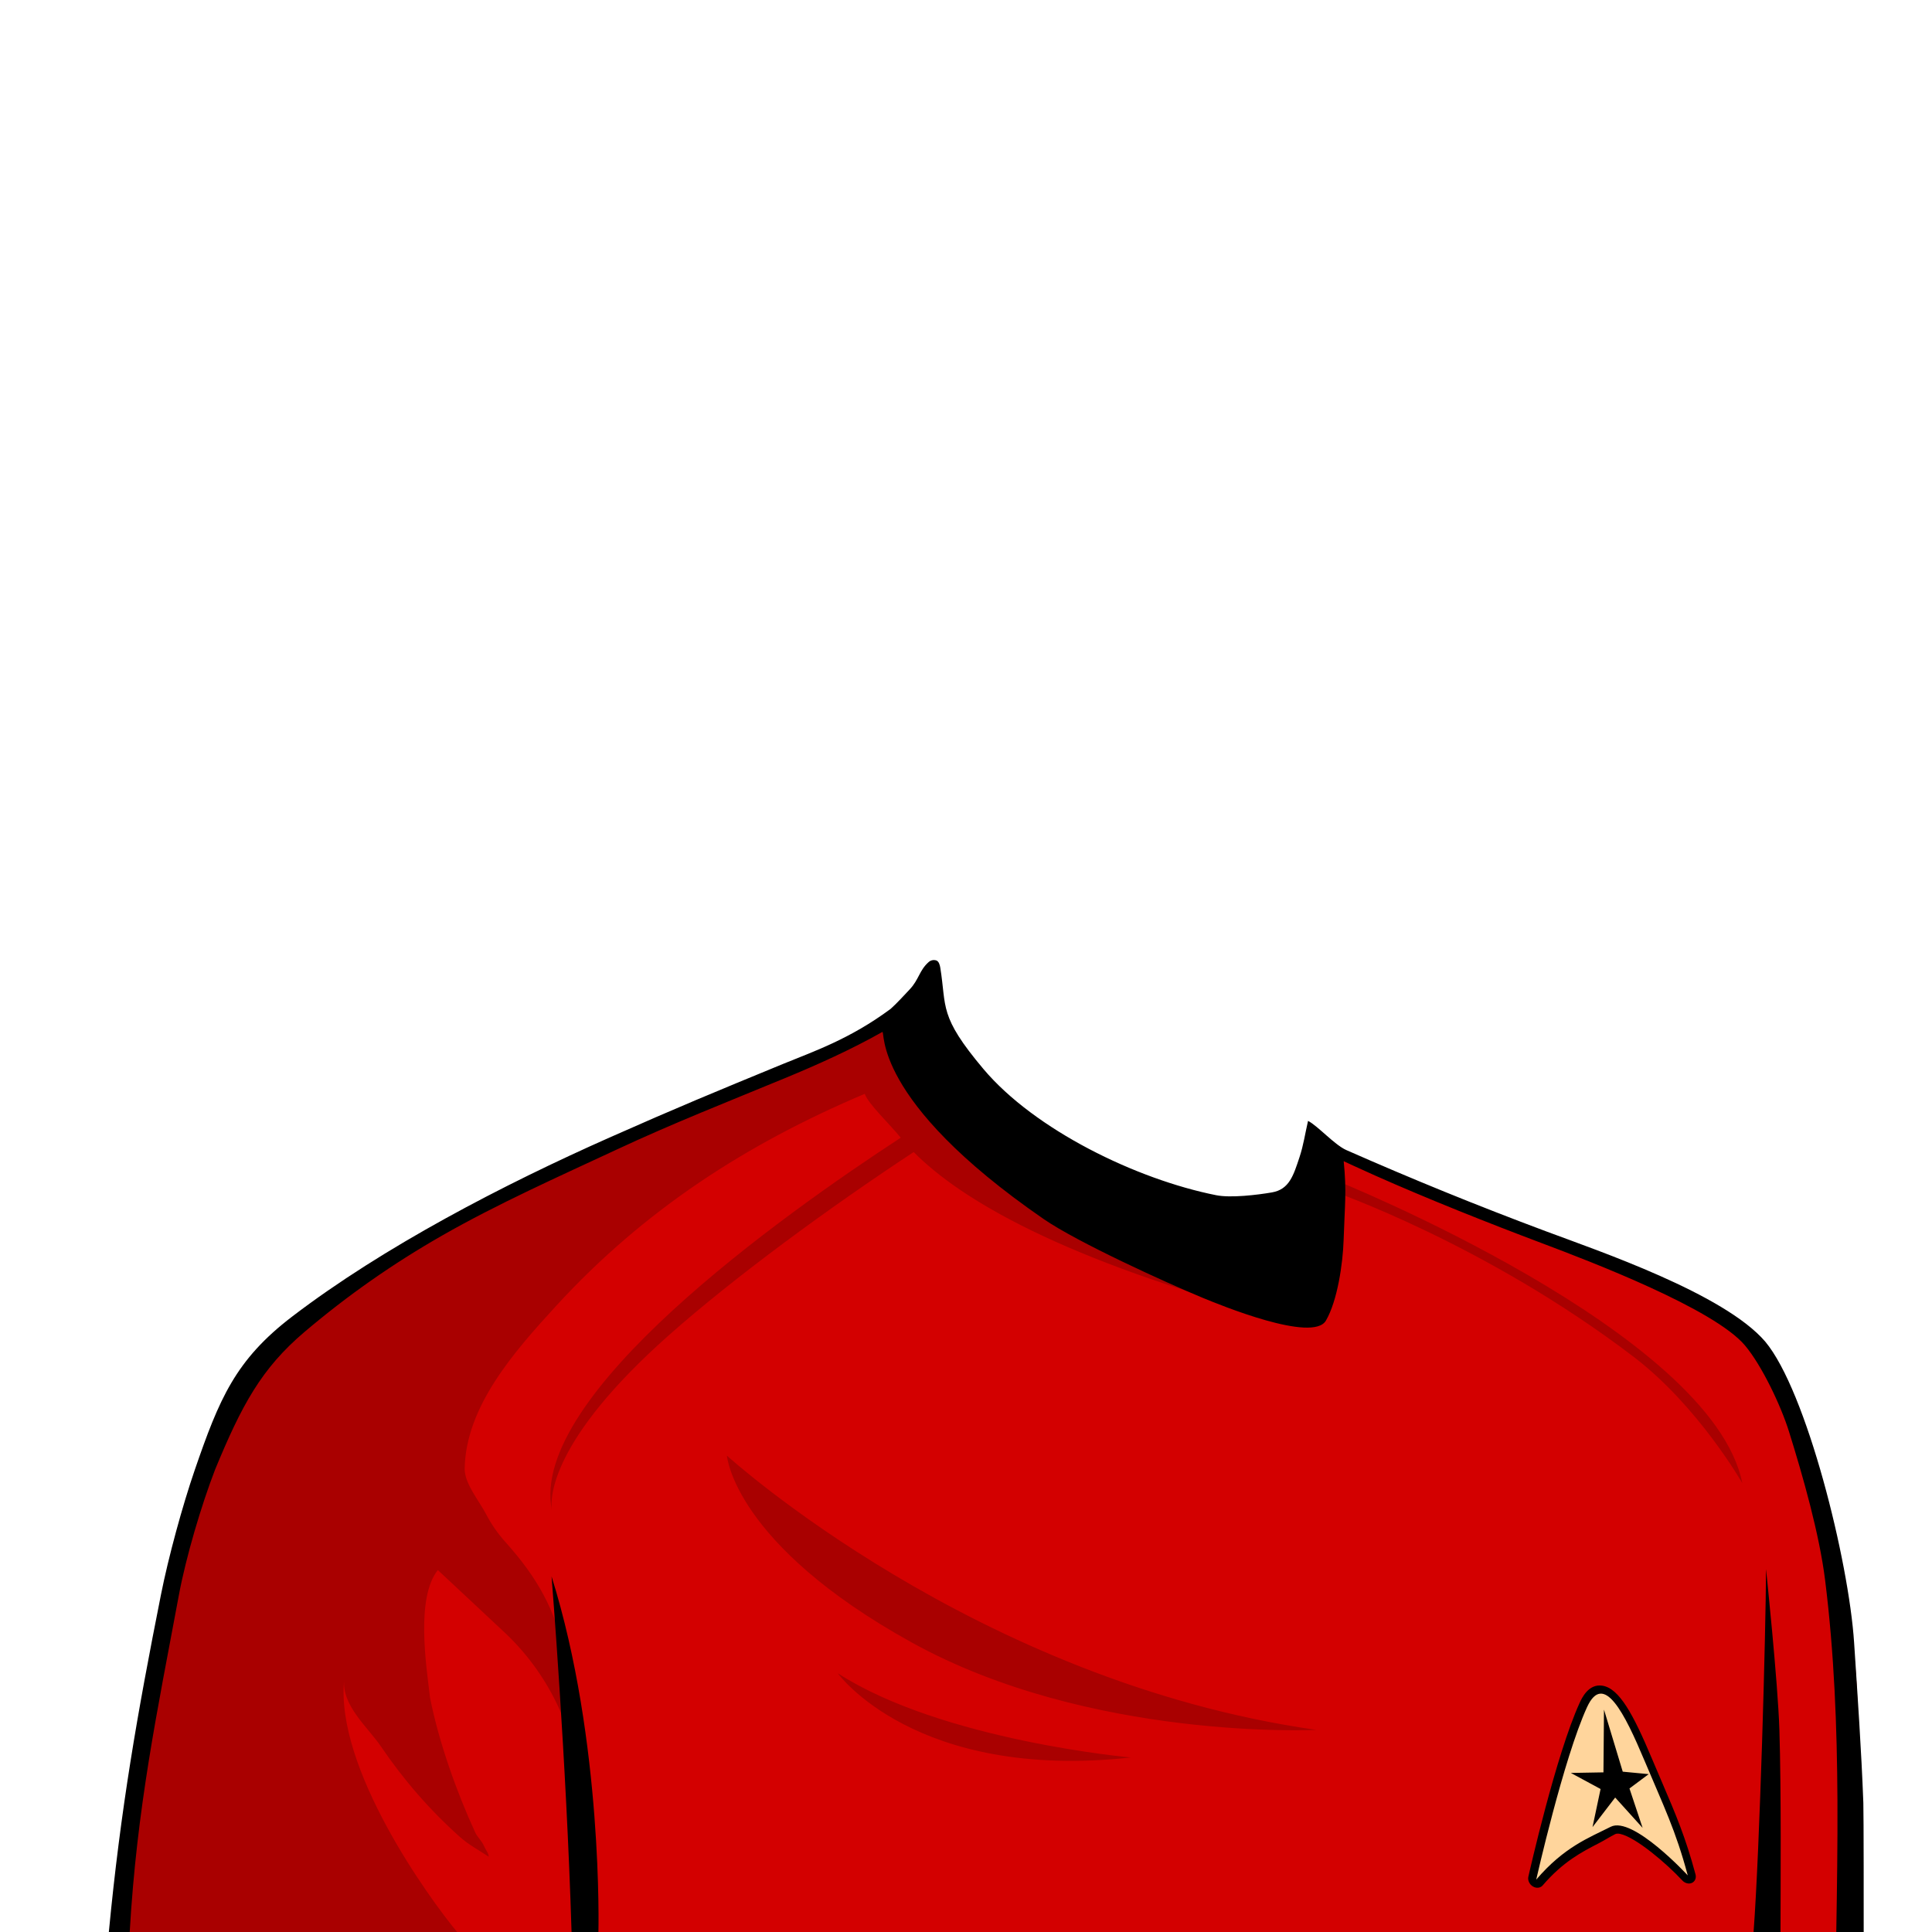
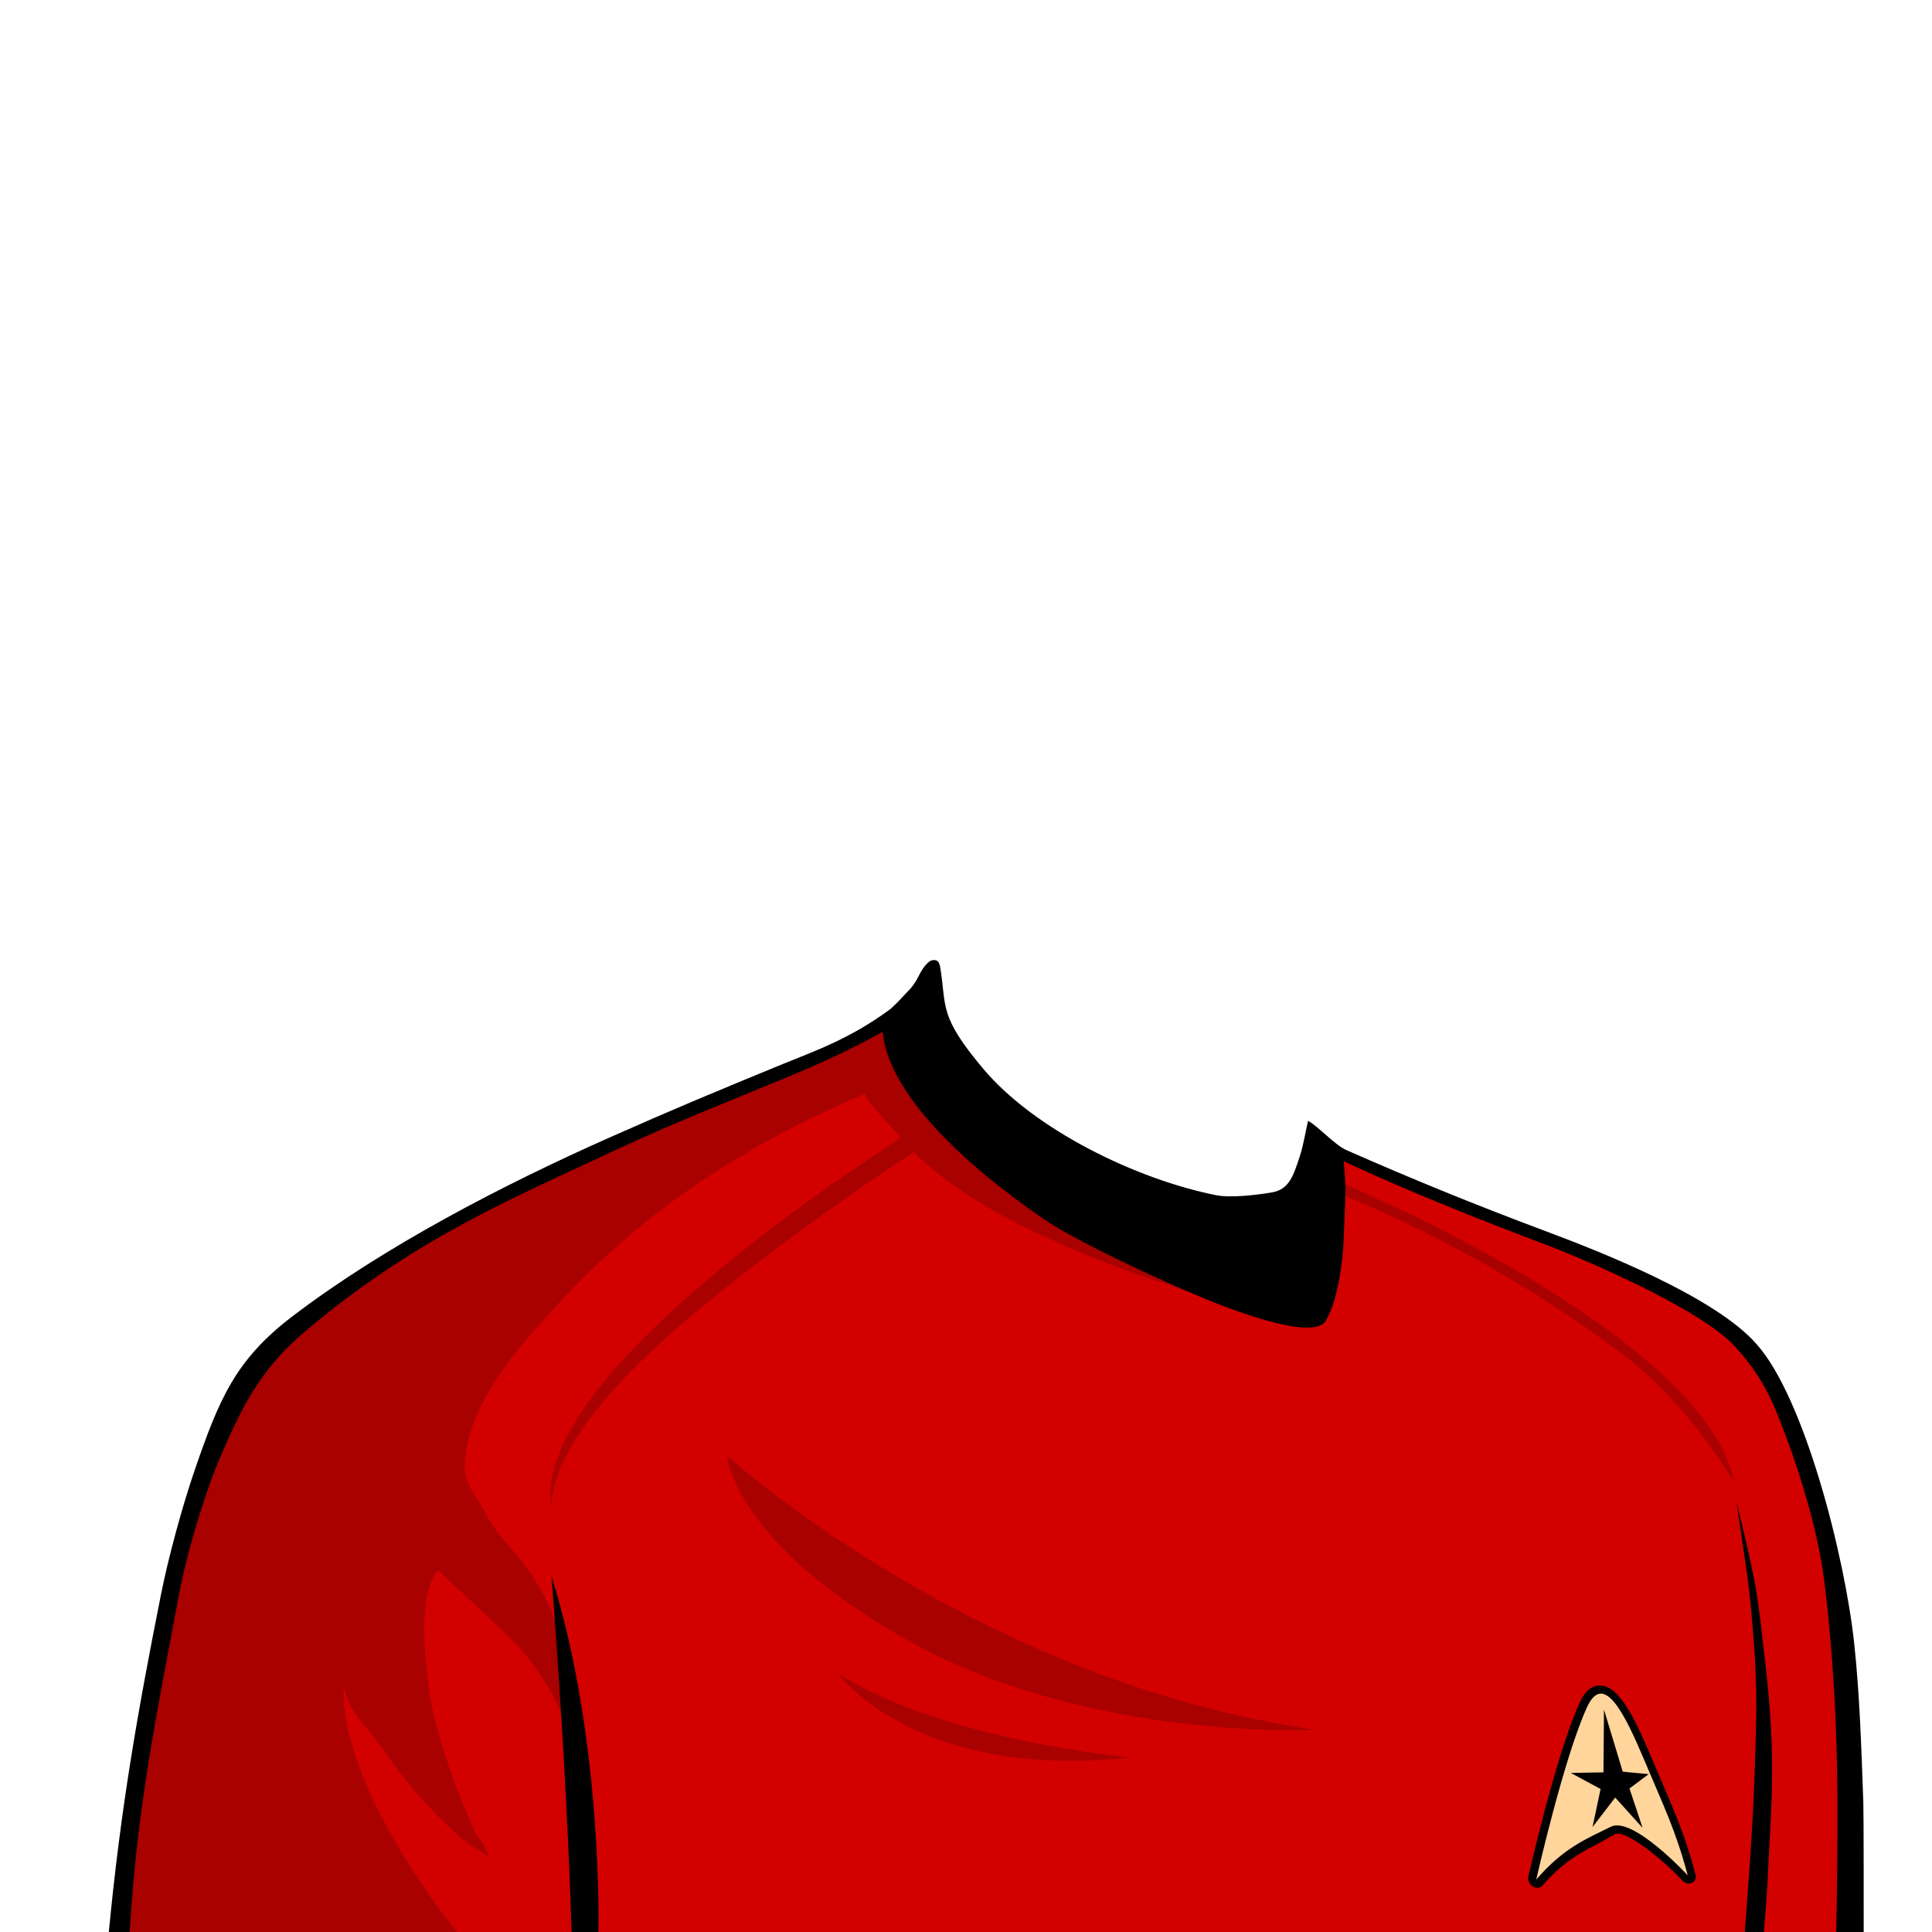
<svg xmlns="http://www.w3.org/2000/svg" version="1.1" id="svg1152" width="400" height="400" viewBox="0 0 400 400" xml:space="preserve">
  <defs id="defs1156" />
-   <g id="layer5" style="display:none">
-     <path d="m 213.633,151.294 -13.549,47.147 c 0,0 -9.099,12.312 -5.117,20.181 3.309,6.541 11.664,13.756 15.768,16.768 9.037,6.637 27.301,15.592 38.175,17.004 l 11.331,-1.564 2.825,-2.824 5.224,-2.259 3.813,-10.875 18.428,-23.087 z" style="fill:#cd976d;fill-opacity:1;fill-rule:nonzero;stroke:none;stroke-width:1.333" id="path2468" />
-     <path d="m 200.083,198.441 c 0,0 -8.332,14.431 -4.035,22.587 1.244,2.359 7.896,7.777 9.011,9.009 1.995,2.205 15.875,-2.315 23.512,-1.913 11.391,0.597 25.193,0.157 29.891,1.567 6.339,1.901 13.099,2.665 15.471,2.891 l 16.597,-20.793 -76.897,-60.493 z" style="opacity:0.2;fill:#000000;fill-opacity:1;fill-rule:nonzero;stroke:none;stroke-width:1.333" id="path2478" />
-     <path d="m 211.645,149.528 c -1.011,4.997 -6.2,23.825 -7.369,28.788 -0.956,4.064 -1.957,8.119 -3.072,12.143 -0.516,1.859 -1.075,3.703 -1.633,5.549 -0.187,0.616 -0.955,1.863 -0.881,2.475 0.02,0.169 0.807,2.383 1.111,1.937 3.688,-5.387 5.037,-14.187 7.127,-20.381 1.491,-4.419 7.061,-22.687 8.552,-27.104 0,0 -3.833,-3.407 -3.833,-3.407" style="fill:#000000;fill-opacity:1;fill-rule:nonzero;stroke:none;stroke-width:1.333" id="path2488" />
-     <path d="m 293.276,213.319 c -2.837,2.044 -16.283,19.912 -18.592,22.531 -1.879,2.131 -4.417,10.851 -7.529,10.948 -2.104,0.065 -1.741,-3.725 -1.193,-5.332 0.263,-0.769 21.288,-30.909 21.288,-30.909 0,0 6.027,2.763 6.027,2.763" style="fill:#000000;fill-opacity:1;fill-rule:nonzero;stroke:none;stroke-width:1.333" id="path2492" />
-   </g>
  <g id="g1160">
-     <path d="m 25.461,400 c 3.601,-23.004 3.89,-40.01 8.807,-63.124 1.657,-7.791 3.424,-16.319 5.621,-24.831 4.997,-15.509 9.946,-28.69 21.399,-37.442 16.939,-12.941 37.448,-23.484 60.788,-36.529 11.775,-6.581 26.293,-10.578 41.243,-16.17 8.094,-3.084 13.629,-7.22 20.066,-10.741 7.288,-3.986 9.354,-11.339 10.08,-10.848 0.541,4.516 1.543,10.624 6.501,17.536 11.227,15.655 36.108,28.666 45.252,30.487 9.144,1.821 13.558,1.441 17.845,1.039 4.287,-0.403 5.866,-6.378 7.47,-9.219 0.775,-2.987 -0.221,-4.205 1.899,-6.013 0.239,-0.187 2.187,1.961 2.615,1.961 0.976,0 3.726,2.458 4.393,2.873 6.141,3.541 11.241,5.133 15.386,6.776 8.402,3.331 14.279,6.518 23.473,9.797 10.77,3.842 41.502,16.729 48.005,24.459 5.413,6.435 15.14,43.735 17.292,60.133 0.983,7.5 1.099,15.359 1.209,22.957 0.049,3.359 0.1,6.832 0.227,10.213 0.013,0.375 0.011,1.516 0.009,3.125 -0.023,13.316 0.204,20.763 0.649,23.583 z" style="fill:#d30000;fill-opacity:1;fill-rule:nonzero;stroke:none;stroke-width:1.333" id="path2416" />
-     <path d="m 363.058,400.023 h 5.575 c 0.019,-9.679 0.166,-29.24 -0.23,-41.905 -0.308,-9.852 -2.765,-33.245 -2.765,-33.245 -0.039,12.925 -1.291,57.819 -2.58,75.151 M 284.82,243.434 c 10.635,4.729 23.349,9.795 34.4,13.949 10.215,3.839 35.68,13.595 42.063,21.182 3.488,4.145 7.43,12.454 9.104,17.811 2.914,9.327 6.291,21.205 7.488,30.807 1.88,15.079 2.471,30.284 2.548,45.517 0.045,9.093 -0.091,18.204 -0.241,27.324 1.349,-0.019 4.034,-0.004 5.675,-0.023 0.009,-2.843 0.004,-24.698 -0.072,-26.734 -0.409,-10.997 -1.194,-22.19 -1.911,-33.177 -1.112,-17.03 -9.868,-52.147 -18.406,-62.33 -8.491,-9.925 -34.607,-18.804 -45.247,-22.779 -14.591,-5.452 -27.809,-10.847 -41.471,-16.867 -2.442,-1.074 -5.876,-4.984 -7.931,-6.049 -0.634,2.734 -0.943,5.016 -1.764,7.499 -1.256,3.799 -2.127,6.689 -5.708,7.309 -3.021,0.524 -8.525,1.183 -11.533,0.585 -16.547,-3.284 -37.608,-13.545 -48.213,-26.139 -9.295,-11.037 -7.587,-12.727 -8.926,-20.982 -0.091,-0.56 -0.302,-1.325 -0.843,-1.493 -0.545,-0.168 -1.133,-0.04 -1.557,0.335 -1.959,1.727 -1.99,3.601 -3.935,5.666 -0.799,0.848 -2.683,2.916 -3.937,4.026 -8.518,6.317 -16.057,8.844 -22.362,11.438 -14.031,5.772 -21.78,8.967 -35.852,15.209 -21.856,9.695 -46.774,22.601 -65.708,37.069 -11.739,8.969 -15.086,17.026 -20.136,31.687 -2.575,7.474 -5.478,18.13 -7.019,25.883 -4.906,24.683 -8.352,44.32 -10.794,69.868 1.84,-0.013 2.48,0.013 4.32,0 1.496,-25.785 5.597,-45.186 10.19,-69.819 1.453,-7.792 4.629,-18.538 7.486,-25.939 5.493,-13.316 9.578,-20.931 18.525,-28.512 8.976,-7.605 18.214,-14.072 28.421,-19.913 11.569,-6.62 24.215,-12.25 36.329,-17.896 11.579,-5.397 22.752,-9.79 34.712,-14.727 6.736,-2.781 13.777,-5.95 20.15,-9.557 0.721,-0.419 -2.463,13.974 33.426,38.735 6.932,4.781 25.316,13.157 32.82,16.264 3.689,1.527 22.892,9.408 25.603,4.76 2.391,-4.099 3.509,-11.787 3.668,-16.679 0.24,-7.44 0.653,-9.964 0.016,-16.329 0,0 3.167,1.483 6.625,3.023 z M 123.895,400.023 c 0,0 1.017,-39.51 -9.699,-73.628 0,0 3.055,37.903 4.139,73.628 z" style="fill:#000000;fill-opacity:1;fill-rule:nonzero;stroke:none;stroke-width:1.333" id="path2496" />
+     <path d="m 25.461,400 c 3.601,-23.004 3.89,-40.01 8.807,-63.124 1.657,-7.791 3.424,-16.319 5.621,-24.831 4.997,-15.509 9.946,-28.69 21.399,-37.442 16.939,-12.941 37.448,-23.484 60.788,-36.529 11.775,-6.581 26.293,-10.578 41.243,-16.17 8.094,-3.084 13.629,-7.22 20.066,-10.741 7.288,-3.986 9.354,-11.339 10.08,-10.848 0.541,4.516 1.543,10.624 6.501,17.536 11.227,15.655 36.108,28.666 45.252,30.487 9.144,1.821 13.558,1.441 17.845,1.039 4.287,-0.403 5.866,-6.378 7.47,-9.219 0.775,-2.987 -0.221,-4.205 1.899,-6.013 0.239,-0.187 2.187,1.961 2.615,1.961 0.976,0 3.726,2.458 4.393,2.873 6.141,3.541 11.241,5.133 15.386,6.776 8.402,3.331 14.279,6.518 23.473,9.797 10.77,3.842 37.724,17.057 44.227,24.788 5.413,6.435 18.097,43.57 20.249,59.969 0.983,7.5 1.32,15.194 1.431,22.793 0.751,12.271 -0.088,24.713 1.485,36.921 z" style="fill:#d30000;fill-opacity:1;fill-rule:nonzero;stroke:none;stroke-width:1.333" id="path2416" />
+     <path id="path2496" style="fill:#000000;fill-opacity:1;fill-rule:nonzero;stroke:none;stroke-width:1.333" d="M 193.418 198.771 C 193.003 198.754 192.591 198.897 192.273 199.178 C 190.315 200.904 190.284 202.779 188.34 204.844 C 187.541 205.692 185.657 207.76 184.402 208.869 C 175.884 215.186 168.346 217.713 162.041 220.307 C 148.01 226.079 140.26 229.274 126.188 235.516 C 104.331 245.211 79.413 258.116 60.479 272.584 C 48.74 281.553 45.394 289.611 40.344 304.271 C 37.769 311.746 34.865 322.401 33.324 330.154 C 28.419 354.838 24.972 374.475 22.529 400.023 C 24.369 400.01 25.01 400.037 26.85 400.023 C 28.345 374.238 32.446 354.838 37.039 330.205 C 38.492 322.414 41.669 311.667 44.525 304.266 C 50.018 290.949 54.104 283.333 63.051 275.752 C 72.027 268.147 81.264 261.68 91.471 255.84 C 103.04 249.22 115.687 243.592 127.801 237.945 C 139.379 232.549 150.552 228.154 162.512 223.217 C 169.248 220.436 176.288 217.267 182.662 213.66 C 183.383 213.241 180.199 227.633 216.088 252.395 C 223.02 257.176 241.404 265.552 248.908 268.658 C 252.598 270.185 271.801 278.068 274.512 273.42 C 276.902 269.321 278.021 261.632 278.18 256.74 C 278.42 249.3 278.833 246.776 278.195 240.41 C 278.195 240.41 281.362 241.894 284.82 243.434 C 295.455 248.163 308.169 253.23 319.221 257.383 C 329.436 261.222 353.223 271.634 359.605 279.221 C 365.229 285.501 367.236 290.689 369.566 296.867 C 373.015 306.01 376.478 317.58 377.676 327.182 C 379.556 342.26 380.346 357.466 380.424 372.699 C 380.469 381.793 380.332 390.903 380.182 400.023 C 381.531 400.005 384.216 400.019 385.857 400 C 385.866 397.157 385.861 375.302 385.785 373.266 C 385.376 362.268 385.061 351.035 383.875 340.088 C 381.942 322.237 373.641 289.585 363.789 278.416 C 355.298 268.491 330.86 258.954 320.221 254.979 C 305.629 249.527 292.411 244.132 278.75 238.111 C 276.308 237.037 272.874 233.128 270.82 232.062 C 270.186 234.796 269.876 237.079 269.055 239.562 C 267.799 243.362 266.929 246.251 263.348 246.871 C 260.326 247.395 254.822 248.054 251.814 247.457 C 235.268 244.173 214.207 233.912 203.602 221.318 C 194.307 210.281 196.014 208.591 194.674 200.336 C 194.583 199.776 194.373 199.01 193.832 198.842 C 193.696 198.8 193.556 198.777 193.418 198.771 z M 359.514 311.041 C 359.514 311.041 360.809 319.501 361.807 326.666 C 362.579 332.215 363.061 339.198 363.34 343.492 C 363.903 352.165 363.498 360.028 363.223 368.715 C 362.892 379.169 361.24 400 361.24 400 L 365.199 400 C 365.199 400 365.82 392.521 365.982 388.98 C 366.316 381.699 366.854 374.446 366.898 367.156 C 366.948 359.068 366.281 350.957 365.324 342.926 C 364.803 338.545 364.24 332.439 363.137 326.811 C 361.729 319.626 359.514 311.041 359.514 311.041 z M 114.195 326.395 C 114.195 326.395 117.252 364.298 118.336 400.023 L 123.895 400.023 C 123.895 400.023 124.911 360.512 114.195 326.395 z " />
    <path d="m 318.057,390.157 c -0.14,-0.021 -0.283,-0.072 -0.417,-0.155 -0.427,-0.261 -0.659,-0.761 -0.559,-1.205 0.231,-1.028 5.735,-25.3 10.572,-35.861 1.119,-2.444 2.453,-3.513 4.08,-3.268 3.131,0.472 6.007,5.905 9.629,14.519 0.765,1.821 1.472,3.469 2.133,5.008 2.816,6.568 4.852,11.312 6.9,18.96 0.12,0.451 -0.061,0.881 -0.444,1.056 -0.161,0.075 -0.34,0.095 -0.52,0.068 -0.247,-0.037 -0.492,-0.165 -0.681,-0.372 -2.371,-2.565 -9.367,-9.017 -13.256,-9.869 -0.597,-0.131 -1.076,-0.099 -1.463,0.096 -1.148,0.583 -2.213,1.277 -3.407,1.892 -3.509,1.807 -7.487,3.853 -11.771,8.856 -0.193,0.227 -0.492,0.321 -0.797,0.276" style="fill:#ffd59c;fill-opacity:1;fill-rule:nonzero;stroke:none;stroke-width:1.333" id="path2500" />
    <path d="m 333.482,378.215 c -4.547,2.303 -9.603,4.143 -15.424,10.941 0,0 5.659,-25.088 10.513,-35.688 3.445,-7.521 7.811,1.319 11.879,10.991 4.068,9.672 6.484,14.492 8.981,23.819 0,0 -11.403,-12.365 -15.949,-10.063 m 17.556,9.857 c -2.063,-7.701 -4.108,-12.468 -6.937,-19.065 -0.659,-1.537 -1.365,-3.183 -2.131,-5.003 -3.828,-9.103 -6.731,-14.476 -10.237,-15.004 -2.856,-0.429 -4.239,2.588 -4.693,3.581 -4.861,10.615 -10.377,34.944 -10.611,35.975 -0.167,0.739 0.22,1.575 0.932,2.009 0.224,0.137 0.461,0.223 0.696,0.257 0.508,0.077 1.005,-0.081 1.329,-0.459 4.215,-4.924 8.143,-6.945 11.608,-8.731 1.203,-0.619 2.239,-1.299 3.403,-1.888 0.261,-0.132 0.605,-0.148 1.052,-0.051 3.261,0.713 9.625,6.144 12.847,9.631 0.317,0.344 0.725,0.557 1.137,0.619 0.297,0.045 0.597,0.011 0.865,-0.112 0.637,-0.292 0.94,-1.011 0.74,-1.76" style="fill:#000000;fill-opacity:1;fill-rule:nonzero;stroke:none;stroke-width:1.333" id="path2504" />
-     <path id="path2550" style="opacity:0.2;fill:#000000;fill-opacity:1;fill-rule:nonzero;stroke:none;stroke-width:1.333" d="m 234.136,363.87 c 0,0 -39.06,-3.488 -60.683,-17.437 0,0 16.043,22.32 60.683,17.437 m -83.632,-62.496 c 0,0 51.373,46.751 122.017,56.779 0,0 -46.863,2.311 -83.764,-18.1 C 151.856,319.644 150.504,301.374 150.504,301.374 m 126.005,-57.013 c 0,0 77.945,31.331 84.223,62.719 0,0 -9.1,-15.94 -22.495,-26.156 -30.864,-23.541 -62.775,-34.471 -62.775,-34.471 z M 94.639,400 c -5.785,-6.963 -25.34,-33.948 -23.369,-52.328 -0.575,5.427 4.88,9.896 7.628,13.952 4.661,6.881 10.143,13.184 16.347,18.717 1.852,1.651 3.905,2.7 5.951,4.08 -0.055,-0.797 -0.724,-1.556 -1.013,-2.273 -0.372,-0.92 -1.374,-1.839 -1.794,-2.753 -3.891,-8.473 -7.523,-18.694 -9.343,-27.84 -0.79,-6.628 -3.002,-20.729 1.606,-26.488 1.866,1.772 12.163,11.325 14.132,13.209 4.609,4.408 8.375,9.705 11.001,15.519 2.449,5.419 2.85,9.568 5.541,16.708 -0.364,-10.284 -2.558,-18.416 -4.443,-27.949 -1.832,-9.263 -5.788,-16.1 -12.192,-23.235 -1.701,-1.895 -2.946,-3.715 -4.131,-5.968 -1.42,-2.703 -4.415,-6.253 -4.355,-9.307 0.251,-12.828 10.113,-24.06 18.968,-33.709 18.228,-19.861 39.375,-33.503 63.863,-43.871 0.728,2.091 5.08,6.171 7.452,9.085 -24.871,16.237 -76.953,53.401 -72.243,77.048 -0.328,-2.56 -0.219,-14.468 24.163,-36.088 13.595,-12.056 33.101,-26.36 50.76,-37.992 9.564,9.66 30.416,22.281 75.593,34.311 l -62.14,-38.199 -2.484,-3.139 c 0.639,-0.397 1.289,-0.805 1.916,-1.191 l -2.789,-2.791 c 0,0 -0.545,0.324 -1.54,0.931 l -6.768,-8.557 c -1.419,-3.943 0.025,-9.219 -2.692,-10.274 -2.717,-1.055 -6.303,3.031 -10.251,4.885 -3.143,1.477 -7.36,3.608 -10.538,4.769 -13.2,4.821 -26.173,10.526 -46.093,19.972 -24.159,11.457 -43.152,22.427 -60.091,35.368 -11.453,8.752 -15.137,19.335 -20.711,34.377 -2.846,7.68 -5.435,18.54 -6.945,26.361 C 27.747,365.834 26.294,372.892 23.734,400 Z" />
+     <path id="path2550" style="opacity:0.2;fill:#000000;fill-opacity:1;fill-rule:nonzero;stroke:none;stroke-width:1.333" d="m 234.136,363.87 c 0,0 -39.06,-3.488 -60.683,-17.437 0,0 16.043,22.32 60.683,17.437 m -83.632,-62.496 c 0,0 51.373,46.751 122.017,56.779 0,0 -46.863,2.311 -83.764,-18.1 C 151.856,319.644 150.504,301.374 150.504,301.374 m 126.005,-57.013 c 0,0 76.345,31.331 82.622,62.719 0,0 -9.099,-15.94 -22.494,-26.156 -30.864,-23.541 -61.175,-34.471 -61.175,-34.471 z M 94.639,400 c -5.785,-6.963 -25.34,-33.948 -23.369,-52.328 -0.575,5.427 4.88,9.896 7.628,13.952 4.661,6.881 10.143,13.184 16.347,18.717 1.852,1.651 3.905,2.7 5.951,4.08 -0.055,-0.797 -0.724,-1.556 -1.013,-2.273 -0.372,-0.92 -1.374,-1.839 -1.794,-2.753 -3.891,-8.473 -7.523,-18.694 -9.343,-27.84 -0.79,-6.628 -3.002,-20.729 1.606,-26.488 1.866,1.772 12.163,11.325 14.132,13.209 4.609,4.408 8.375,9.705 11.001,15.519 2.449,5.419 2.85,9.568 5.541,16.708 -0.364,-10.284 -2.558,-18.416 -4.443,-27.949 -1.832,-9.263 -5.788,-16.1 -12.192,-23.235 -1.701,-1.895 -2.946,-3.715 -4.131,-5.968 -1.42,-2.703 -4.415,-6.253 -4.355,-9.307 0.251,-12.828 10.113,-24.06 18.968,-33.709 18.228,-19.861 39.375,-33.503 63.863,-43.871 0.728,2.091 5.08,6.171 7.452,9.085 -24.871,16.237 -76.953,53.401 -72.243,77.048 -0.328,-2.56 -0.219,-14.468 24.163,-36.088 13.595,-12.056 33.101,-26.36 50.76,-37.992 9.564,9.66 30.416,22.281 75.593,34.311 l -62.14,-38.199 -2.484,-3.139 c 0.639,-0.397 1.289,-0.805 1.916,-1.191 l -2.789,-2.791 c 0,0 -0.545,0.324 -1.54,0.931 l -6.768,-8.557 c -1.419,-3.943 0.025,-9.219 -2.692,-10.274 -2.717,-1.055 -6.303,3.031 -10.251,4.885 -3.143,1.477 -7.36,3.608 -10.538,4.769 -13.2,4.821 -26.173,10.526 -46.093,19.972 -24.159,11.457 -43.152,22.427 -60.091,35.368 -11.453,8.752 -15.137,19.335 -20.711,34.377 -2.846,7.68 -5.435,18.54 -6.945,26.361 C 27.747,365.834 26.294,372.892 23.734,400 Z" />
  </g>
  <g id="layer2" style="display:none">
    <path style="display:inline;fill:none;stroke:#000000;stroke-width:0.8;stroke-linecap:butt;stroke-linejoin:miter;stroke-dasharray:none;stroke-opacity:1" d="m 260.12,248.623 23.292,-42.735" id="path1746" />
    <path style="color:#000000;display:inline;fill:#000000;fill-opacity:0.2;-inkscape-stroke:none" d="m 280.57,203.944 -23.462,43.159 1.79,0.838 23.124,-42.82 z" id="path1748" />
  </g>
  <g id="layer1" style="display:inline">
    <path d="m 332.088,353.958 3.883,12.847 5.368,0.512 -3.975,2.967 2.721,8.16 -5.679,-6.285 -4.691,6.12 1.668,-7.883 -6.159,-3.327 6.755,-0.12 z" style="fill:#000000;fill-opacity:1;fill-rule:nonzero;stroke:none;stroke-width:1.333" id="path2508" />
  </g>
  <g id="layer3" style="display:none">
    <path id="path18248" style="color:#000000;fill:#000000;stroke-miterlimit:40;-inkscape-stroke:none" d="m 332.873,361.211 c -4.049,0 -7.34,3.322 -7.34,7.395 0,4.073 3.291,7.393 7.34,7.393 4.049,0 7.34,-3.32 7.34,-7.393 0,-4.073 -3.291,-7.395 -7.34,-7.395 z m 0,1.338 c 2.734,0 5.035,1.833 5.762,4.354 -0.339,-0.375 -0.78,-0.703 -1.287,-0.975 -1.174,-0.63 -2.745,-1 -4.475,-1 -1.73,0 -3.301,0.37 -4.475,1 -0.507,0.272 -0.948,0.6 -1.287,0.975 0.727,-2.521 3.028,-4.354 5.762,-4.354 z m 0,3.262 c 1.602,0 3.047,0.353 4.057,0.895 1.009,0.541 1.535,1.229 1.535,1.9 0,0.671 -0.526,1.357 -1.535,1.898 -1.009,0.541 -2.455,0.895 -4.057,0.895 -1.602,0 -3.047,-0.353 -4.057,-0.895 -1.009,-0.541 -1.535,-1.227 -1.535,-1.898 0,-0.671 0.526,-1.359 1.535,-1.9 1.009,-0.541 2.455,-0.895 4.057,-0.895 z m -5.762,4.494 c 0.339,0.375 0.78,0.705 1.287,0.977 1.174,0.63 2.745,1 4.475,1 1.73,0 3.301,-0.37 4.475,-1 0.507,-0.272 0.948,-0.602 1.287,-0.977 -0.726,2.522 -3.026,4.355 -5.762,4.355 -2.735,0 -5.036,-1.833 -5.762,-4.355 z" />
  </g>
  <g id="layer4" style="display:none">
    <path style="fill:#000000;fill-opacity:1;stroke:none;stroke-width:1px;stroke-linecap:butt;stroke-linejoin:miter;stroke-opacity:1" d="m 331.436,368.934 1.697,2.804 4.117,-0.705 0.191,-6.211 -4.397,-2.585 -5.719,3.461 0.93,7.558 c 0,0 4.282,1.707 5.93,2.093 1.648,0.386 3.837,0.588 3.837,0.588 v -0.253 c 0,0 -4.767,-2.012 -6.334,-3.174 -1.567,-1.162 -2.409,-2.354 -2.504,-3.905 -0.095,-1.552 0.765,-3.248 1.86,-3.96 1.095,-0.712 2.276,-0.72 3.256,-0.226 0.979,0.494 1.66,1.237 1.833,2.243 0.173,1.005 0.183,1.92 -0.403,2.818 -0.586,0.899 -1.611,0.631 -2.299,0.192 -0.688,-0.439 -1.457,-1.532 -1.457,-1.532 z" id="path18493" />
  </g>
</svg>
